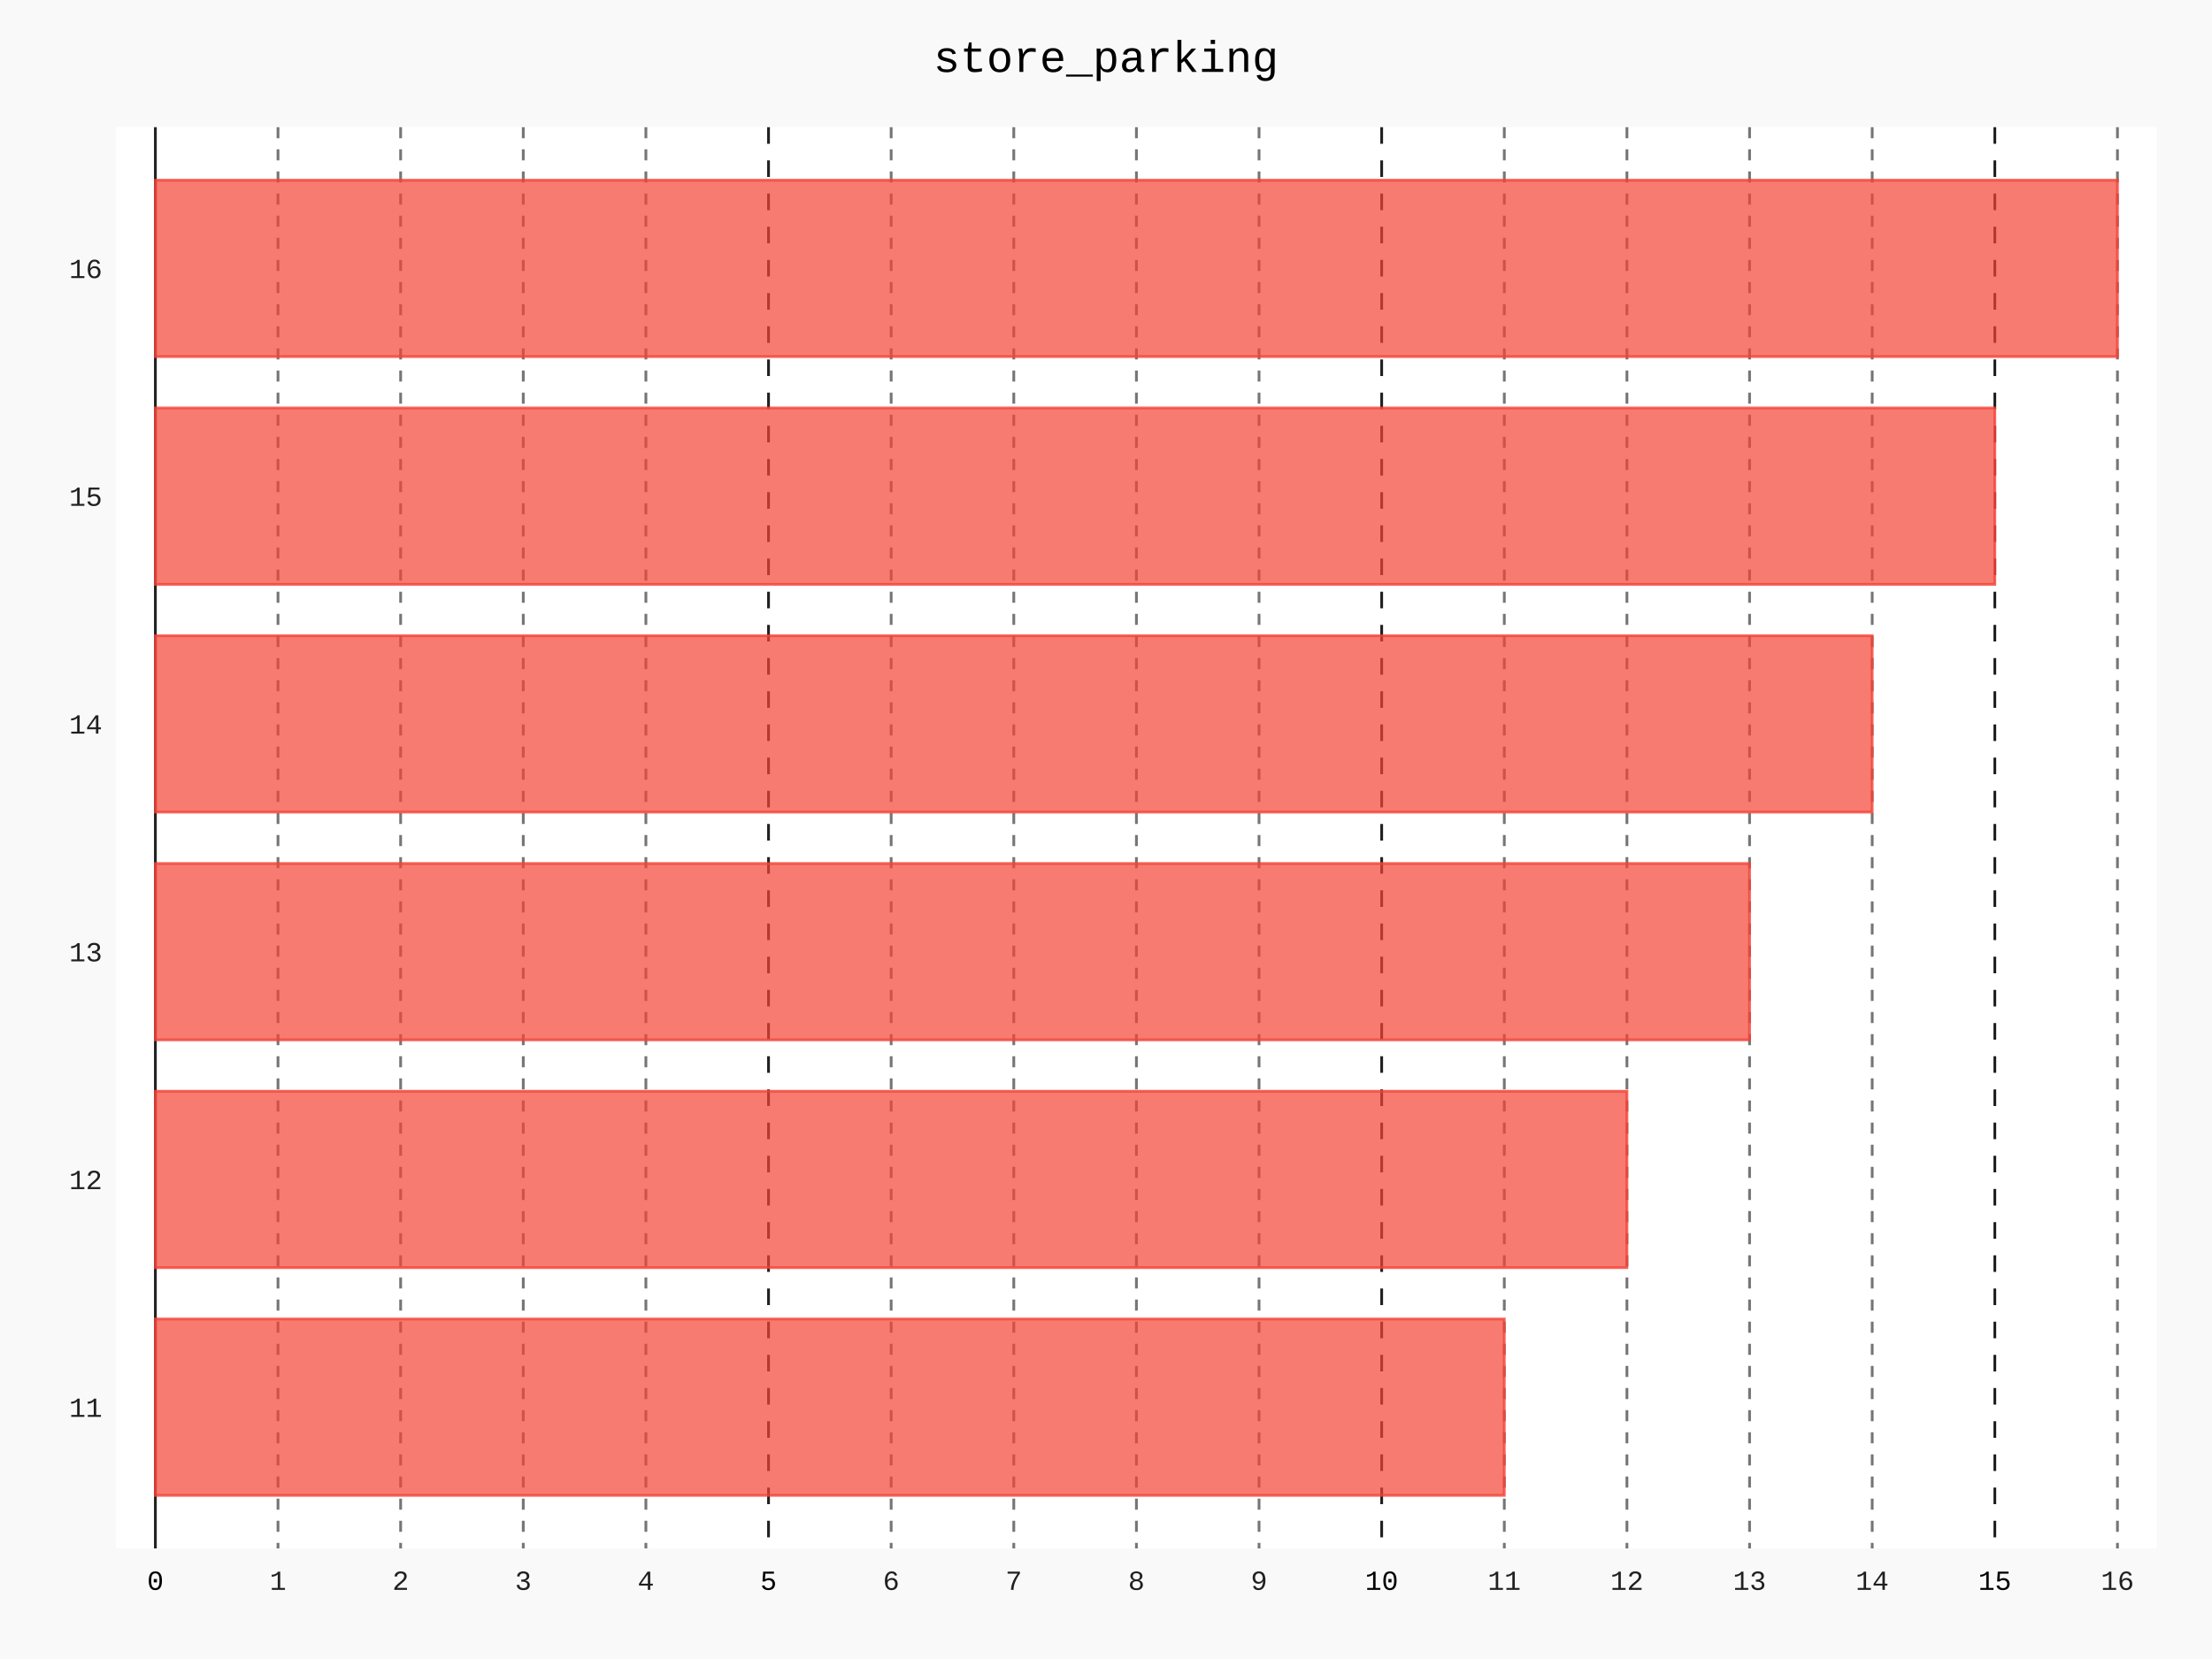
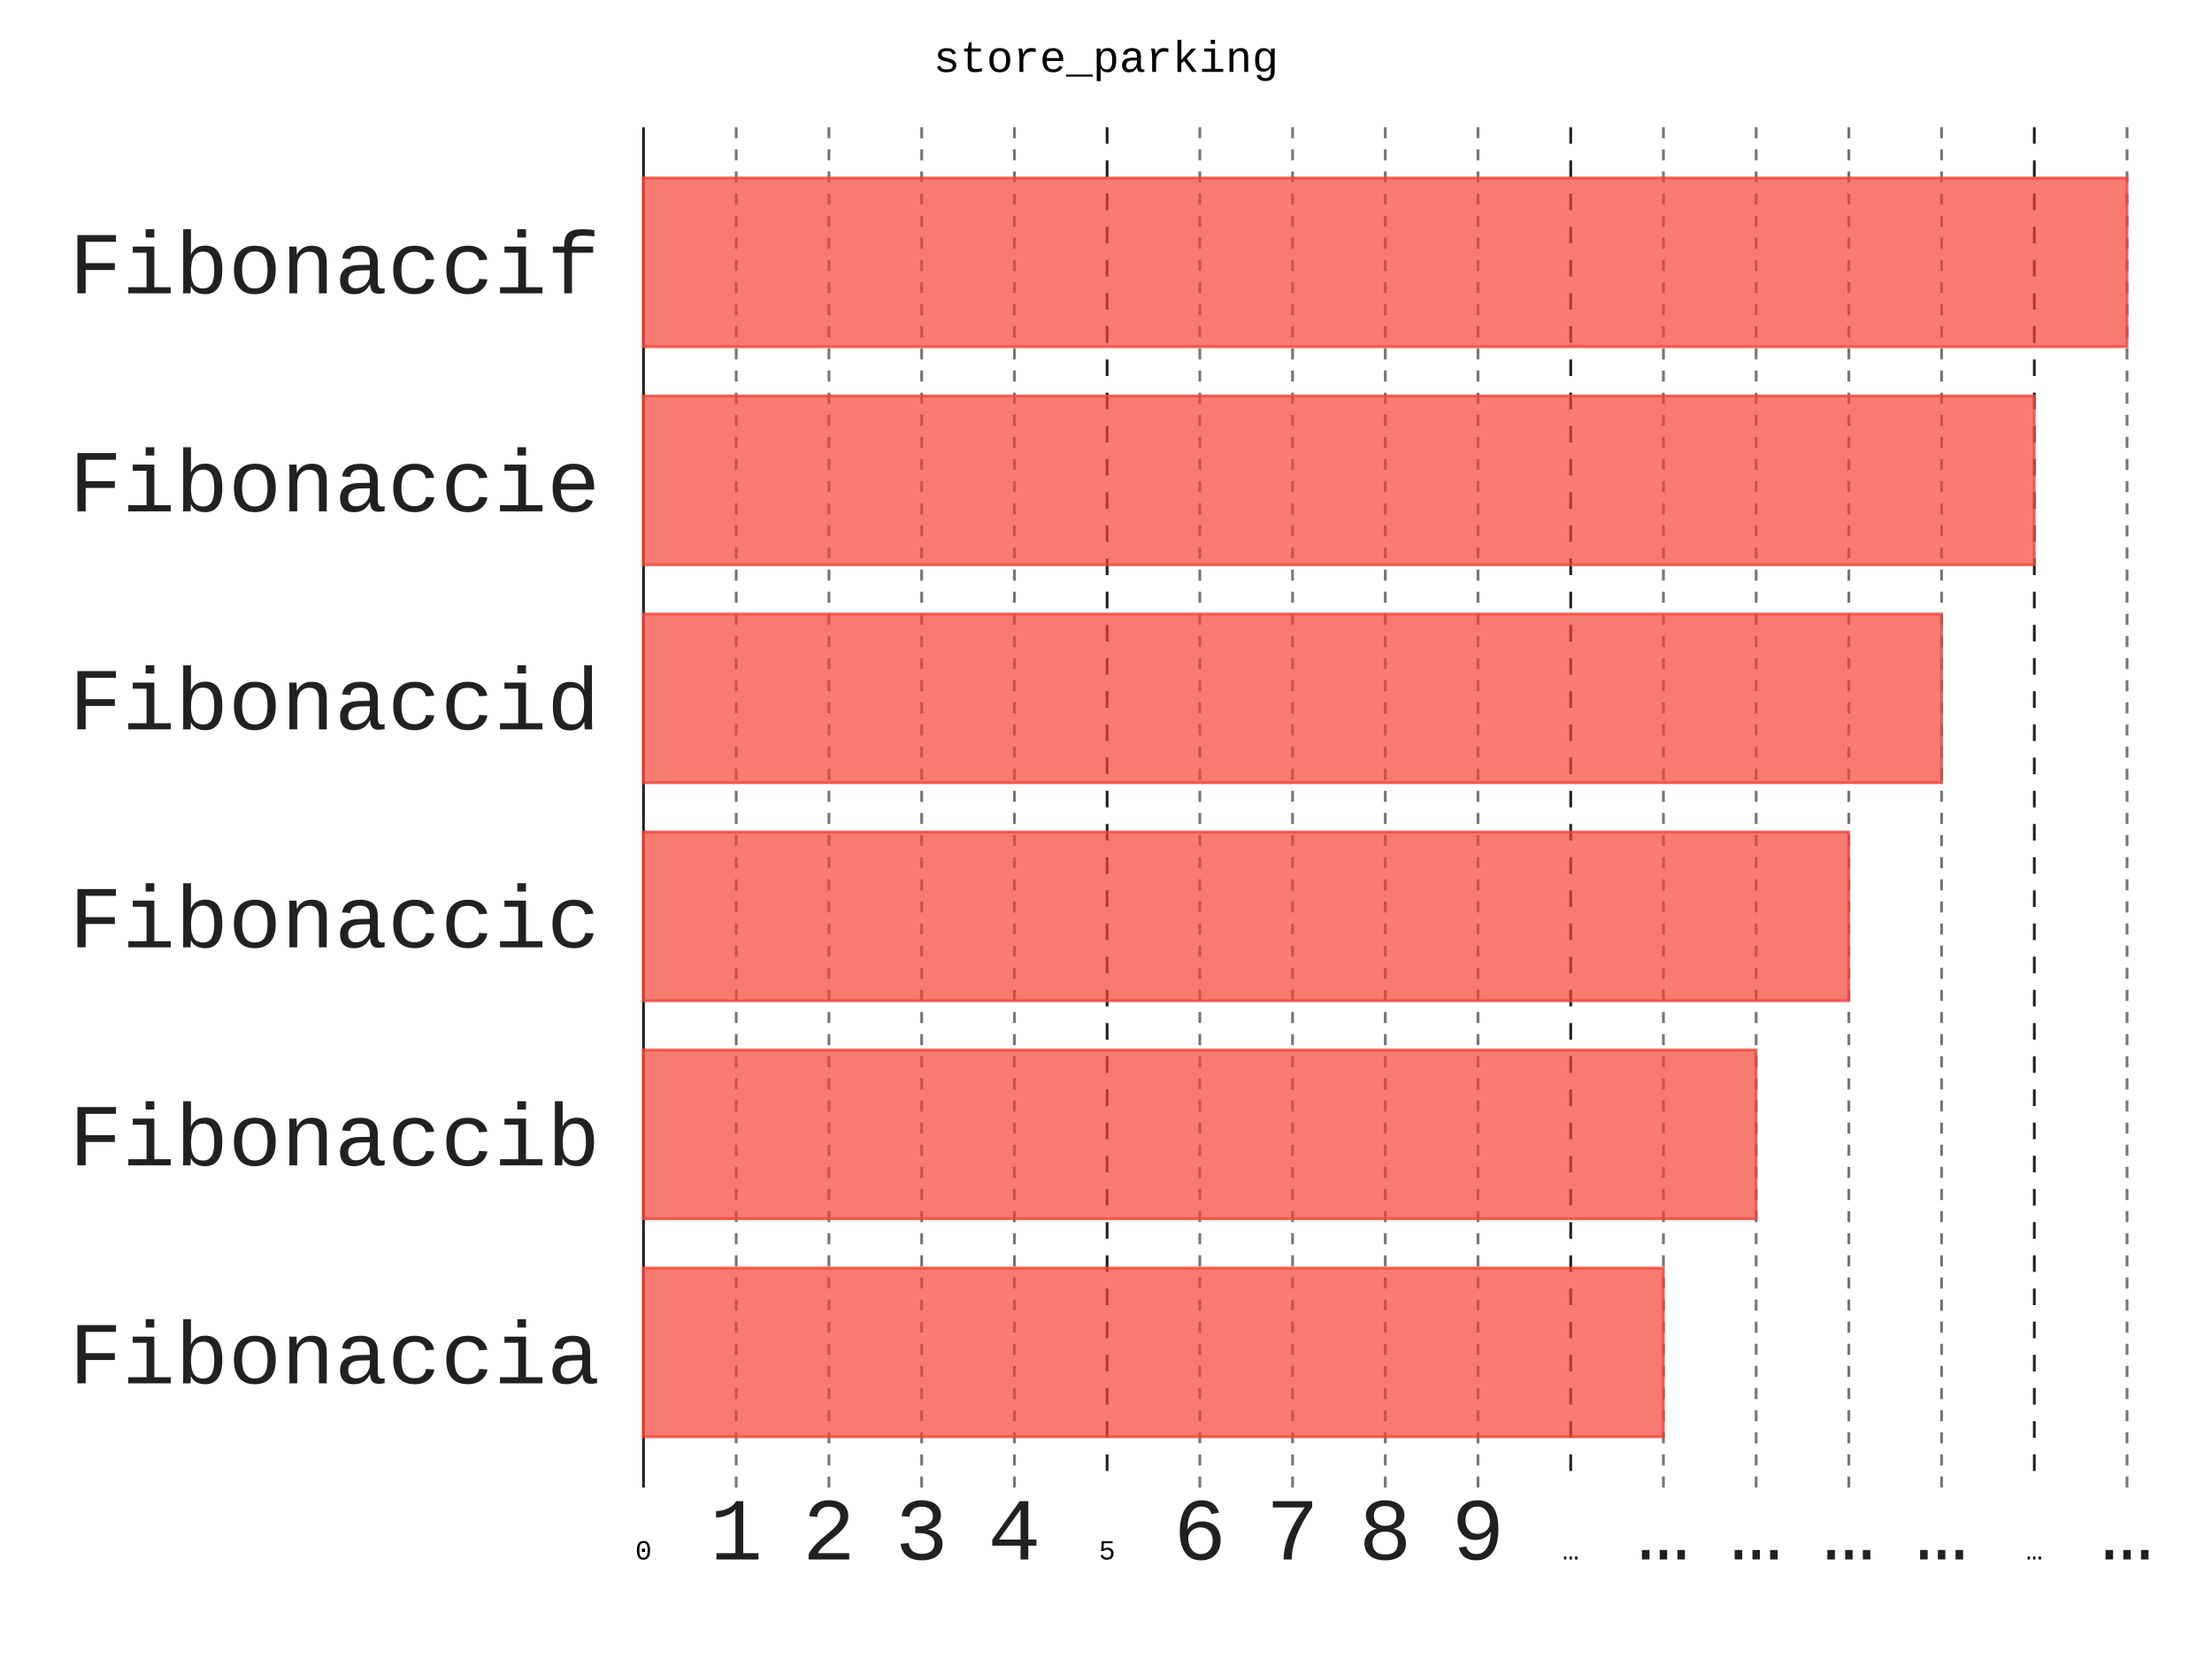
- <svg xmlns="http://www.w3.org/2000/svg" class="pygal-chart" id="chart-fdd01286-46c7-4a2a-9cf4-2dfe573230d6" viewBox="0 0 800 600">
+ <svg xmlns="http://www.w3.org/2000/svg" class="pygal-chart" id="chart-b965f51e-b2d1-40ed-aff5-0cc82668659d" viewBox="0 0 800 600">
  <defs>
-     <style type="text/css">#chart-fdd01286-46c7-4a2a-9cf4-2dfe573230d6{-webkit-user-select:none;-webkit-font-smoothing:antialiased;font-family:Consolas,"Liberation Mono",Menlo,Courier,monospace}#chart-fdd01286-46c7-4a2a-9cf4-2dfe573230d6 .title{font-family:Consolas,"Liberation Mono",Menlo,Courier,monospace;font-size:16px}#chart-fdd01286-46c7-4a2a-9cf4-2dfe573230d6 .legends .legend text{font-family:Consolas,"Liberation Mono",Menlo,Courier,monospace;font-size:14px}#chart-fdd01286-46c7-4a2a-9cf4-2dfe573230d6 .axis text{font-family:Consolas,"Liberation Mono",Menlo,Courier,monospace;font-size:10px}#chart-fdd01286-46c7-4a2a-9cf4-2dfe573230d6 .axis text.major{font-family:Consolas,"Liberation Mono",Menlo,Courier,monospace;font-size:10px}#chart-fdd01286-46c7-4a2a-9cf4-2dfe573230d6 .text-overlay text.value{font-family:Consolas,"Liberation Mono",Menlo,Courier,monospace;font-size:16px}#chart-fdd01286-46c7-4a2a-9cf4-2dfe573230d6 .text-overlay text.label{font-family:Consolas,"Liberation Mono",Menlo,Courier,monospace;font-size:10px}#chart-fdd01286-46c7-4a2a-9cf4-2dfe573230d6 .tooltip{font-family:Consolas,"Liberation Mono",Menlo,Courier,monospace;font-size:14px}#chart-fdd01286-46c7-4a2a-9cf4-2dfe573230d6 text.no_data{font-family:Consolas,"Liberation Mono",Menlo,Courier,monospace;font-size:64px}
- #chart-fdd01286-46c7-4a2a-9cf4-2dfe573230d6{background-color:rgba(249,249,249,1)}#chart-fdd01286-46c7-4a2a-9cf4-2dfe573230d6 path,#chart-fdd01286-46c7-4a2a-9cf4-2dfe573230d6 line,#chart-fdd01286-46c7-4a2a-9cf4-2dfe573230d6 rect,#chart-fdd01286-46c7-4a2a-9cf4-2dfe573230d6 circle{-webkit-transition:150ms;-moz-transition:150ms;transition:150ms}#chart-fdd01286-46c7-4a2a-9cf4-2dfe573230d6 .graph &gt; .background{fill:rgba(249,249,249,1)}#chart-fdd01286-46c7-4a2a-9cf4-2dfe573230d6 .plot &gt; .background{fill:rgba(255,255,255,1)}#chart-fdd01286-46c7-4a2a-9cf4-2dfe573230d6 .graph{fill:rgba(0,0,0,.87)}#chart-fdd01286-46c7-4a2a-9cf4-2dfe573230d6 text.no_data{fill:rgba(0,0,0,1)}#chart-fdd01286-46c7-4a2a-9cf4-2dfe573230d6 .title{fill:rgba(0,0,0,1)}#chart-fdd01286-46c7-4a2a-9cf4-2dfe573230d6 .legends .legend text{fill:rgba(0,0,0,.87)}#chart-fdd01286-46c7-4a2a-9cf4-2dfe573230d6 .legends .legend:hover text{fill:rgba(0,0,0,1)}#chart-fdd01286-46c7-4a2a-9cf4-2dfe573230d6 .axis .line{stroke:rgba(0,0,0,1)}#chart-fdd01286-46c7-4a2a-9cf4-2dfe573230d6 .axis .guide.line{stroke:rgba(0,0,0,.54)}#chart-fdd01286-46c7-4a2a-9cf4-2dfe573230d6 .axis .major.line{stroke:rgba(0,0,0,.87)}#chart-fdd01286-46c7-4a2a-9cf4-2dfe573230d6 .axis text.major{fill:rgba(0,0,0,1)}#chart-fdd01286-46c7-4a2a-9cf4-2dfe573230d6 .axis.y .guides:hover .guide.line,#chart-fdd01286-46c7-4a2a-9cf4-2dfe573230d6 .line-graph .axis.x .guides:hover .guide.line,#chart-fdd01286-46c7-4a2a-9cf4-2dfe573230d6 .stackedline-graph .axis.x .guides:hover .guide.line,#chart-fdd01286-46c7-4a2a-9cf4-2dfe573230d6 .xy-graph .axis.x .guides:hover .guide.line{stroke:rgba(0,0,0,1)}#chart-fdd01286-46c7-4a2a-9cf4-2dfe573230d6 .axis .guides:hover text{fill:rgba(0,0,0,1)}#chart-fdd01286-46c7-4a2a-9cf4-2dfe573230d6 .reactive{fill-opacity:.7;stroke-opacity:.8}#chart-fdd01286-46c7-4a2a-9cf4-2dfe573230d6 .ci{stroke:rgba(0,0,0,.87)}#chart-fdd01286-46c7-4a2a-9cf4-2dfe573230d6 .reactive.active,#chart-fdd01286-46c7-4a2a-9cf4-2dfe573230d6 .active .reactive{fill-opacity:.8;stroke-opacity:.9;stroke-width:4}#chart-fdd01286-46c7-4a2a-9cf4-2dfe573230d6 .ci .reactive.active{stroke-width:1.5}#chart-fdd01286-46c7-4a2a-9cf4-2dfe573230d6 .series text{fill:rgba(0,0,0,1)}#chart-fdd01286-46c7-4a2a-9cf4-2dfe573230d6 .tooltip rect{fill:rgba(255,255,255,1);stroke:rgba(0,0,0,1);-webkit-transition:opacity 150ms;-moz-transition:opacity 150ms;transition:opacity 150ms}#chart-fdd01286-46c7-4a2a-9cf4-2dfe573230d6 .tooltip .label{fill:rgba(0,0,0,.87)}#chart-fdd01286-46c7-4a2a-9cf4-2dfe573230d6 .tooltip .label{fill:rgba(0,0,0,.87)}#chart-fdd01286-46c7-4a2a-9cf4-2dfe573230d6 .tooltip .legend{font-size:.8em;fill:rgba(0,0,0,.54)}#chart-fdd01286-46c7-4a2a-9cf4-2dfe573230d6 .tooltip .x_label{font-size:.6em;fill:rgba(0,0,0,1)}#chart-fdd01286-46c7-4a2a-9cf4-2dfe573230d6 .tooltip .xlink{font-size:.5em;text-decoration:underline}#chart-fdd01286-46c7-4a2a-9cf4-2dfe573230d6 .tooltip .value{font-size:1.5em}#chart-fdd01286-46c7-4a2a-9cf4-2dfe573230d6 .bound{font-size:.5em}#chart-fdd01286-46c7-4a2a-9cf4-2dfe573230d6 .max-value{font-size:.75em;fill:rgba(0,0,0,.54)}#chart-fdd01286-46c7-4a2a-9cf4-2dfe573230d6 .map-element{fill:rgba(255,255,255,1);stroke:rgba(0,0,0,.54) !important}#chart-fdd01286-46c7-4a2a-9cf4-2dfe573230d6 .map-element .reactive{fill-opacity:inherit;stroke-opacity:inherit}#chart-fdd01286-46c7-4a2a-9cf4-2dfe573230d6 .color-0,#chart-fdd01286-46c7-4a2a-9cf4-2dfe573230d6 .color-0 a:visited{stroke:#F44336;fill:#F44336}#chart-fdd01286-46c7-4a2a-9cf4-2dfe573230d6 .text-overlay .color-0 text{fill:black}
- #chart-fdd01286-46c7-4a2a-9cf4-2dfe573230d6 text.no_data{text-anchor:middle}#chart-fdd01286-46c7-4a2a-9cf4-2dfe573230d6 .guide.line{fill:none}#chart-fdd01286-46c7-4a2a-9cf4-2dfe573230d6 .centered{text-anchor:middle}#chart-fdd01286-46c7-4a2a-9cf4-2dfe573230d6 .title{text-anchor:middle}#chart-fdd01286-46c7-4a2a-9cf4-2dfe573230d6 .legends .legend text{fill-opacity:1}#chart-fdd01286-46c7-4a2a-9cf4-2dfe573230d6 .axis.x text{text-anchor:middle}#chart-fdd01286-46c7-4a2a-9cf4-2dfe573230d6 .axis.x:not(.web) text[transform]{text-anchor:start}#chart-fdd01286-46c7-4a2a-9cf4-2dfe573230d6 .axis.x:not(.web) text[transform].backwards{text-anchor:end}#chart-fdd01286-46c7-4a2a-9cf4-2dfe573230d6 .axis.y text{text-anchor:end}#chart-fdd01286-46c7-4a2a-9cf4-2dfe573230d6 .axis.y text[transform].backwards{text-anchor:start}#chart-fdd01286-46c7-4a2a-9cf4-2dfe573230d6 .axis.y2 text{text-anchor:start}#chart-fdd01286-46c7-4a2a-9cf4-2dfe573230d6 .axis.y2 text[transform].backwards{text-anchor:end}#chart-fdd01286-46c7-4a2a-9cf4-2dfe573230d6 .axis .guide.line{stroke-dasharray:4,4}#chart-fdd01286-46c7-4a2a-9cf4-2dfe573230d6 .axis .major.guide.line{stroke-dasharray:6,6}#chart-fdd01286-46c7-4a2a-9cf4-2dfe573230d6 .horizontal .axis.y .guide.line,#chart-fdd01286-46c7-4a2a-9cf4-2dfe573230d6 .horizontal .axis.y2 .guide.line,#chart-fdd01286-46c7-4a2a-9cf4-2dfe573230d6 .vertical .axis.x .guide.line{opacity:0}#chart-fdd01286-46c7-4a2a-9cf4-2dfe573230d6 .horizontal .axis.always_show .guide.line,#chart-fdd01286-46c7-4a2a-9cf4-2dfe573230d6 .vertical .axis.always_show .guide.line{opacity:1 !important}#chart-fdd01286-46c7-4a2a-9cf4-2dfe573230d6 .axis.y .guides:hover .guide.line,#chart-fdd01286-46c7-4a2a-9cf4-2dfe573230d6 .axis.y2 .guides:hover .guide.line,#chart-fdd01286-46c7-4a2a-9cf4-2dfe573230d6 .axis.x .guides:hover .guide.line{opacity:1}#chart-fdd01286-46c7-4a2a-9cf4-2dfe573230d6 .axis .guides:hover text{opacity:1}#chart-fdd01286-46c7-4a2a-9cf4-2dfe573230d6 .nofill{fill:none}#chart-fdd01286-46c7-4a2a-9cf4-2dfe573230d6 .subtle-fill{fill-opacity:.2}#chart-fdd01286-46c7-4a2a-9cf4-2dfe573230d6 .dot{stroke-width:1px;fill-opacity:1}#chart-fdd01286-46c7-4a2a-9cf4-2dfe573230d6 .dot.active{stroke-width:5px}#chart-fdd01286-46c7-4a2a-9cf4-2dfe573230d6 .dot.negative{fill:transparent}#chart-fdd01286-46c7-4a2a-9cf4-2dfe573230d6 text,#chart-fdd01286-46c7-4a2a-9cf4-2dfe573230d6 tspan{stroke:none !important}#chart-fdd01286-46c7-4a2a-9cf4-2dfe573230d6 .series text.active{opacity:1}#chart-fdd01286-46c7-4a2a-9cf4-2dfe573230d6 .tooltip rect{fill-opacity:.95;stroke-width:.5}#chart-fdd01286-46c7-4a2a-9cf4-2dfe573230d6 .tooltip text{fill-opacity:1}#chart-fdd01286-46c7-4a2a-9cf4-2dfe573230d6 .showable{visibility:hidden}#chart-fdd01286-46c7-4a2a-9cf4-2dfe573230d6 .showable.shown{visibility:visible}#chart-fdd01286-46c7-4a2a-9cf4-2dfe573230d6 .gauge-background{fill:rgba(229,229,229,1);stroke:none}#chart-fdd01286-46c7-4a2a-9cf4-2dfe573230d6 .bg-lines{stroke:rgba(249,249,249,1);stroke-width:2px}</style>
+     <style type="text/css">#chart-b965f51e-b2d1-40ed-aff5-0cc82668659d{-webkit-user-select:none;-webkit-font-smoothing:antialiased;font-family:Consolas,"Liberation Mono",Menlo,Courier,monospace}#chart-b965f51e-b2d1-40ed-aff5-0cc82668659d .title{font-family:Consolas,"Liberation Mono",Menlo,Courier,monospace;font-size:16px}#chart-b965f51e-b2d1-40ed-aff5-0cc82668659d .legends .legend text{font-family:Consolas,"Liberation Mono",Menlo,Courier,monospace;font-size:14px}#chart-b965f51e-b2d1-40ed-aff5-0cc82668659d .axis text{font-family:Consolas,"Liberation Mono",Menlo,Courier,monospace;font-size:32px}#chart-b965f51e-b2d1-40ed-aff5-0cc82668659d .axis text.major{font-family:Consolas,"Liberation Mono",Menlo,Courier,monospace;font-size:10px}#chart-b965f51e-b2d1-40ed-aff5-0cc82668659d .text-overlay text.value{font-family:Consolas,"Liberation Mono",Menlo,Courier,monospace;font-size:16px}#chart-b965f51e-b2d1-40ed-aff5-0cc82668659d .text-overlay text.label{font-family:Consolas,"Liberation Mono",Menlo,Courier,monospace;font-size:10px}#chart-b965f51e-b2d1-40ed-aff5-0cc82668659d .tooltip{font-family:Consolas,"Liberation Mono",Menlo,Courier,monospace;font-size:14px}#chart-b965f51e-b2d1-40ed-aff5-0cc82668659d text.no_data{font-family:Consolas,"Liberation Mono",Menlo,Courier,monospace;font-size:64px}
+ #chart-b965f51e-b2d1-40ed-aff5-0cc82668659d{background-color:transparent}#chart-b965f51e-b2d1-40ed-aff5-0cc82668659d path,#chart-b965f51e-b2d1-40ed-aff5-0cc82668659d line,#chart-b965f51e-b2d1-40ed-aff5-0cc82668659d rect,#chart-b965f51e-b2d1-40ed-aff5-0cc82668659d circle{-webkit-transition:150ms;-moz-transition:150ms;transition:150ms}#chart-b965f51e-b2d1-40ed-aff5-0cc82668659d .graph &gt; .background{fill:transparent}#chart-b965f51e-b2d1-40ed-aff5-0cc82668659d .plot &gt; .background{fill:rgba(255,255,255,1)}#chart-b965f51e-b2d1-40ed-aff5-0cc82668659d .graph{fill:rgba(0,0,0,.87)}#chart-b965f51e-b2d1-40ed-aff5-0cc82668659d text.no_data{fill:rgba(0,0,0,1)}#chart-b965f51e-b2d1-40ed-aff5-0cc82668659d .title{fill:rgba(0,0,0,1)}#chart-b965f51e-b2d1-40ed-aff5-0cc82668659d .legends .legend text{fill:rgba(0,0,0,.87)}#chart-b965f51e-b2d1-40ed-aff5-0cc82668659d .legends .legend:hover text{fill:rgba(0,0,0,1)}#chart-b965f51e-b2d1-40ed-aff5-0cc82668659d .axis .line{stroke:rgba(0,0,0,1)}#chart-b965f51e-b2d1-40ed-aff5-0cc82668659d .axis .guide.line{stroke:rgba(0,0,0,.54)}#chart-b965f51e-b2d1-40ed-aff5-0cc82668659d .axis .major.line{stroke:rgba(0,0,0,.87)}#chart-b965f51e-b2d1-40ed-aff5-0cc82668659d .axis text.major{fill:rgba(0,0,0,1)}#chart-b965f51e-b2d1-40ed-aff5-0cc82668659d .axis.y .guides:hover .guide.line,#chart-b965f51e-b2d1-40ed-aff5-0cc82668659d .line-graph .axis.x .guides:hover .guide.line,#chart-b965f51e-b2d1-40ed-aff5-0cc82668659d .stackedline-graph .axis.x .guides:hover .guide.line,#chart-b965f51e-b2d1-40ed-aff5-0cc82668659d .xy-graph .axis.x .guides:hover .guide.line{stroke:rgba(0,0,0,1)}#chart-b965f51e-b2d1-40ed-aff5-0cc82668659d .axis .guides:hover text{fill:rgba(0,0,0,1)}#chart-b965f51e-b2d1-40ed-aff5-0cc82668659d .reactive{fill-opacity:.7;stroke-opacity:.8}#chart-b965f51e-b2d1-40ed-aff5-0cc82668659d .ci{stroke:rgba(0,0,0,.87)}#chart-b965f51e-b2d1-40ed-aff5-0cc82668659d .reactive.active,#chart-b965f51e-b2d1-40ed-aff5-0cc82668659d .active .reactive{fill-opacity:.8;stroke-opacity:.9;stroke-width:4}#chart-b965f51e-b2d1-40ed-aff5-0cc82668659d .ci .reactive.active{stroke-width:1.5}#chart-b965f51e-b2d1-40ed-aff5-0cc82668659d .series text{fill:rgba(0,0,0,1)}#chart-b965f51e-b2d1-40ed-aff5-0cc82668659d .tooltip rect{fill:rgba(255,255,255,1);stroke:rgba(0,0,0,1);-webkit-transition:opacity 150ms;-moz-transition:opacity 150ms;transition:opacity 150ms}#chart-b965f51e-b2d1-40ed-aff5-0cc82668659d .tooltip .label{fill:rgba(0,0,0,.87)}#chart-b965f51e-b2d1-40ed-aff5-0cc82668659d .tooltip .label{fill:rgba(0,0,0,.87)}#chart-b965f51e-b2d1-40ed-aff5-0cc82668659d .tooltip .legend{font-size:.8em;fill:rgba(0,0,0,.54)}#chart-b965f51e-b2d1-40ed-aff5-0cc82668659d .tooltip .x_label{font-size:.6em;fill:rgba(0,0,0,1)}#chart-b965f51e-b2d1-40ed-aff5-0cc82668659d .tooltip .xlink{font-size:.5em;text-decoration:underline}#chart-b965f51e-b2d1-40ed-aff5-0cc82668659d .tooltip .value{font-size:1.5em}#chart-b965f51e-b2d1-40ed-aff5-0cc82668659d .bound{font-size:.5em}#chart-b965f51e-b2d1-40ed-aff5-0cc82668659d .max-value{font-size:.75em;fill:rgba(0,0,0,.54)}#chart-b965f51e-b2d1-40ed-aff5-0cc82668659d .map-element{fill:rgba(255,255,255,1);stroke:rgba(0,0,0,.54) !important}#chart-b965f51e-b2d1-40ed-aff5-0cc82668659d .map-element .reactive{fill-opacity:inherit;stroke-opacity:inherit}#chart-b965f51e-b2d1-40ed-aff5-0cc82668659d .color-0,#chart-b965f51e-b2d1-40ed-aff5-0cc82668659d .color-0 a:visited{stroke:#F44336;fill:#F44336}#chart-b965f51e-b2d1-40ed-aff5-0cc82668659d .text-overlay .color-0 text{fill:black}
+ #chart-b965f51e-b2d1-40ed-aff5-0cc82668659d text.no_data{text-anchor:middle}#chart-b965f51e-b2d1-40ed-aff5-0cc82668659d .guide.line{fill:none}#chart-b965f51e-b2d1-40ed-aff5-0cc82668659d .centered{text-anchor:middle}#chart-b965f51e-b2d1-40ed-aff5-0cc82668659d .title{text-anchor:middle}#chart-b965f51e-b2d1-40ed-aff5-0cc82668659d .legends .legend text{fill-opacity:1}#chart-b965f51e-b2d1-40ed-aff5-0cc82668659d .axis.x text{text-anchor:middle}#chart-b965f51e-b2d1-40ed-aff5-0cc82668659d .axis.x:not(.web) text[transform]{text-anchor:start}#chart-b965f51e-b2d1-40ed-aff5-0cc82668659d .axis.x:not(.web) text[transform].backwards{text-anchor:end}#chart-b965f51e-b2d1-40ed-aff5-0cc82668659d .axis.y text{text-anchor:end}#chart-b965f51e-b2d1-40ed-aff5-0cc82668659d .axis.y text[transform].backwards{text-anchor:start}#chart-b965f51e-b2d1-40ed-aff5-0cc82668659d .axis.y2 text{text-anchor:start}#chart-b965f51e-b2d1-40ed-aff5-0cc82668659d .axis.y2 text[transform].backwards{text-anchor:end}#chart-b965f51e-b2d1-40ed-aff5-0cc82668659d .axis .guide.line{stroke-dasharray:4,4}#chart-b965f51e-b2d1-40ed-aff5-0cc82668659d .axis .major.guide.line{stroke-dasharray:6,6}#chart-b965f51e-b2d1-40ed-aff5-0cc82668659d .horizontal .axis.y .guide.line,#chart-b965f51e-b2d1-40ed-aff5-0cc82668659d .horizontal .axis.y2 .guide.line,#chart-b965f51e-b2d1-40ed-aff5-0cc82668659d .vertical .axis.x .guide.line{opacity:0}#chart-b965f51e-b2d1-40ed-aff5-0cc82668659d .horizontal .axis.always_show .guide.line,#chart-b965f51e-b2d1-40ed-aff5-0cc82668659d .vertical .axis.always_show .guide.line{opacity:1 !important}#chart-b965f51e-b2d1-40ed-aff5-0cc82668659d .axis.y .guides:hover .guide.line,#chart-b965f51e-b2d1-40ed-aff5-0cc82668659d .axis.y2 .guides:hover .guide.line,#chart-b965f51e-b2d1-40ed-aff5-0cc82668659d .axis.x .guides:hover .guide.line{opacity:1}#chart-b965f51e-b2d1-40ed-aff5-0cc82668659d .axis .guides:hover text{opacity:1}#chart-b965f51e-b2d1-40ed-aff5-0cc82668659d .nofill{fill:none}#chart-b965f51e-b2d1-40ed-aff5-0cc82668659d .subtle-fill{fill-opacity:.2}#chart-b965f51e-b2d1-40ed-aff5-0cc82668659d .dot{stroke-width:1px;fill-opacity:1}#chart-b965f51e-b2d1-40ed-aff5-0cc82668659d .dot.active{stroke-width:5px}#chart-b965f51e-b2d1-40ed-aff5-0cc82668659d .dot.negative{fill:transparent}#chart-b965f51e-b2d1-40ed-aff5-0cc82668659d text,#chart-b965f51e-b2d1-40ed-aff5-0cc82668659d tspan{stroke:none !important}#chart-b965f51e-b2d1-40ed-aff5-0cc82668659d .series text.active{opacity:1}#chart-b965f51e-b2d1-40ed-aff5-0cc82668659d .tooltip rect{fill-opacity:.95;stroke-width:.5}#chart-b965f51e-b2d1-40ed-aff5-0cc82668659d .tooltip text{fill-opacity:1}#chart-b965f51e-b2d1-40ed-aff5-0cc82668659d .showable{visibility:hidden}#chart-b965f51e-b2d1-40ed-aff5-0cc82668659d .showable.shown{visibility:visible}#chart-b965f51e-b2d1-40ed-aff5-0cc82668659d .gauge-background{fill:rgba(229,229,229,1);stroke:none}#chart-b965f51e-b2d1-40ed-aff5-0cc82668659d .bg-lines{stroke:transparent;stroke-width:2px}</style>
  </defs>
  <g class="graph horizontalbar-graph horizontal">
    <rect class="background" height="600" width="800" x="0" y="0" />
-     <g class="plot" transform="translate(42, 46)">
-       <rect class="background" height="514" width="738.0" x="0" y="0" />
+     <g class="plot" transform="translate(222, 46)">
+       <rect class="background" height="492" width="558.0" x="0" y="0" />
      <g class="axis y">
        <g class="guides">
-           <text class="" x="-5" y="466.429">11</text>
+           <text class="" x="-5" y="454.315">Fibonaccia</text>
        </g>
        <g class="guides">
-           <text class="" x="-5" y="384.058">12</text>
+           <text class="" x="-5" y="375.469">Fibonaccib</text>
        </g>
        <g class="guides">
-           <text class="" x="-5" y="301.686">13</text>
+           <text class="" x="-5" y="296.623">Fibonaccic</text>
        </g>
        <g class="guides">
-           <text class="" x="-5" y="219.314">14</text>
+           <text class="" x="-5" y="217.777">Fibonaccid</text>
        </g>
        <g class="guides">
-           <text class="" x="-5" y="136.942">15</text>
+           <text class="" x="-5" y="138.931">Fibonaccie</text>
        </g>
        <g class="guides">
-           <text class="" x="-5" y="54.571">16</text>
+           <text class="" x="-5" y="60.085">Fibonaccif</text>
        </g>
      </g>
      <g class="axis x always_show">
        <g class="guides">
-           <path class="axis major line" d="M14.192 0 v514" />
-           <text class="major" x="14.192" y="529.0">0</text>
+           <path class="axis major line" d="M10.731 0 v492" />
+           <text class="major" x="10.731" y="518.0">0</text>
        </g>
        <g class="guides">
-           <path class="guide line" d="M58.543 0 v514" />
-           <text class="" x="58.543" y="529.0">1</text>
+           <path class="guide line" d="M44.264 0 v492" />
+           <text class="" x="44.264" y="518.0">1</text>
        </g>
        <g class="guides">
-           <path class="guide line" d="M102.894 0 v514" />
-           <text class="" x="102.894" y="529.0">2</text>
+           <path class="guide line" d="M77.798 0 v492" />
+           <text class="" x="77.798" y="518.0">2</text>
        </g>
        <g class="guides">
-           <path class="guide line" d="M147.245 0 v514" />
-           <text class="" x="147.245" y="529.0">3</text>
+           <path class="guide line" d="M111.332 0 v492" />
+           <text class="" x="111.332" y="518.0">3</text>
        </g>
        <g class="guides">
-           <path class="guide line" d="M191.596 0 v514" />
-           <text class="" x="191.596" y="529.0">4</text>
+           <path class="guide line" d="M144.865 0 v492" />
+           <text class="" x="144.865" y="518.0">4</text>
        </g>
        <g class="guides">
-           <path class="major guide line" d="M235.947 0 v514" />
-           <text class="major" x="235.947" y="529.0">5</text>
+           <path class="major guide line" d="M178.399 0 v492" />
+           <text class="major" x="178.399" y="518.0">5</text>
        </g>
        <g class="guides">
-           <path class="guide line" d="M280.298 0 v514" />
-           <text class="" x="280.298" y="529.0">6</text>
+           <path class="guide line" d="M211.933 0 v492" />
+           <text class="" x="211.933" y="518.0">6</text>
        </g>
        <g class="guides">
-           <path class="guide line" d="M324.649 0 v514" />
-           <text class="" x="324.649" y="529.0">7</text>
+           <path class="guide line" d="M245.466 0 v492" />
+           <text class="" x="245.466" y="518.0">7</text>
        </g>
        <g class="guides">
-           <path class="guide line" d="M369 0 v514" />
-           <text class="" x="369.0" y="529.0">8</text>
+           <path class="guide line" d="M279 0 v492" />
+           <text class="" x="279.0" y="518.0">8</text>
        </g>
        <g class="guides">
-           <path class="guide line" d="M413.351 0 v514" />
-           <text class="" x="413.351" y="529.0">9</text>
+           <path class="guide line" d="M312.534 0 v492" />
+           <text class="" x="312.534" y="518.0">9</text>
        </g>
        <g class="guides">
-           <path class="major guide line" d="M457.702 0 v514" />
-           <text class="major" x="457.702" y="529.0">10</text>
+           <path class="major guide line" d="M346.067 0 v492" />
+           <text class="major" x="346.067" y="518.0">…</text>
        </g>
        <g class="guides">
-           <path class="guide line" d="M502.053 0 v514" />
-           <text class="" x="502.053" y="529.0">11</text>
+           <path class="guide line" d="M379.601 0 v492" />
+           <text class="" x="379.601" y="518.0">…</text>
        </g>
        <g class="guides">
-           <path class="guide line" d="M546.404 0 v514" />
-           <text class="" x="546.404" y="529.0">12</text>
+           <path class="guide line" d="M413.135 0 v492" />
+           <text class="" x="413.135" y="518.0">…</text>
        </g>
        <g class="guides">
-           <path class="guide line" d="M590.755 0 v514" />
-           <text class="" x="590.755" y="529.0">13</text>
+           <path class="guide line" d="M446.668 0 v492" />
+           <text class="" x="446.668" y="518.0">…</text>
        </g>
        <g class="guides">
-           <path class="guide line" d="M635.106 0 v514" />
-           <text class="" x="635.106" y="529.0">14</text>
+           <path class="guide line" d="M480.202 0 v492" />
+           <text class="" x="480.202" y="518.0">…</text>
        </g>
        <g class="guides">
-           <path class="major guide line" d="M679.457 0 v514" />
-           <text class="major" x="679.457" y="529.0">15</text>
+           <path class="major guide line" d="M513.736 0 v492" />
+           <text class="major" x="513.736" y="518.0">…</text>
        </g>
        <g class="guides">
-           <path class="guide line" d="M723.808 0 v514" />
-           <text class="" x="723.808" y="529.0">16</text>
+           <path class="guide line" d="M547.269 0 v492" />
+           <text class="" x="547.269" y="518.0">…</text>
        </g>
      </g>
      <g class="series serie-0 color-0">
        <g class="bars">
          <g class="bar">
-             <rect class="rect reactive tooltip-trigger" height="63.789" rx="0" ry="0" width="487.861" x="14.192" y="431.035" />
+             <rect class="rect reactive tooltip-trigger" height="61.058" rx="0" ry="0" width="368.87" x="10.731" y="412.586" />
          </g>
          <g class="bar">
-             <rect class="rect reactive tooltip-trigger" height="63.789" rx="0" ry="0" width="532.212" x="14.192" y="348.663" />
+             <rect class="rect reactive tooltip-trigger" height="61.058" rx="0" ry="0" width="402.404" x="10.731" y="333.74" />
          </g>
          <g class="bar">
-             <rect class="rect reactive tooltip-trigger" height="63.789" rx="0" ry="0" width="576.562" x="14.192" y="266.292" />
+             <rect class="rect reactive tooltip-trigger" height="61.058" rx="0" ry="0" width="435.938" x="10.731" y="254.894" />
          </g>
          <g class="bar">
-             <rect class="rect reactive tooltip-trigger" height="63.789" rx="0" ry="0" width="620.913" x="14.192" y="183.92" />
+             <rect class="rect reactive tooltip-trigger" height="61.058" rx="0" ry="0" width="469.471" x="10.731" y="176.048" />
          </g>
          <g class="bar">
-             <rect class="rect reactive tooltip-trigger" height="63.789" rx="0" ry="0" width="665.264" x="14.192" y="101.548" />
+             <rect class="rect reactive tooltip-trigger" height="61.058" rx="0" ry="0" width="503.005" x="10.731" y="97.202" />
          </g>
          <g class="bar">
-             <rect class="rect reactive tooltip-trigger" height="63.789" rx="0" ry="0" width="709.615" x="14.192" y="19.176" />
+             <rect class="rect reactive tooltip-trigger" height="61.058" rx="0" ry="0" width="536.538" x="10.731" y="18.355" />
          </g>
        </g>
      </g>
    </g>
    <g class="titles">
      <text class="title plot_title" x="400.0" y="26">store_parking</text>
    </g>
-     <g class="plot overlay" transform="translate(42, 46)">
+     <g class="plot overlay" transform="translate(222, 46)">
      <g class="series serie-0 color-0" />
    </g>
-     <g class="plot text-overlay" transform="translate(42, 46)">
+     <g class="plot text-overlay" transform="translate(222, 46)">
      <g class="series serie-0 color-0" />
    </g>
-     <g class="plot tooltip-overlay" transform="translate(42, 46)">
+     <g class="plot tooltip-overlay" transform="translate(222, 46)">
      <g class="tooltip" style="opacity: 0" transform="translate(0 0)">
        <rect class="tooltip-box" height="0" rx="0" ry="0" width="0" />
        <g class="text" />
      </g>
    </g>
  </g>
</svg>
